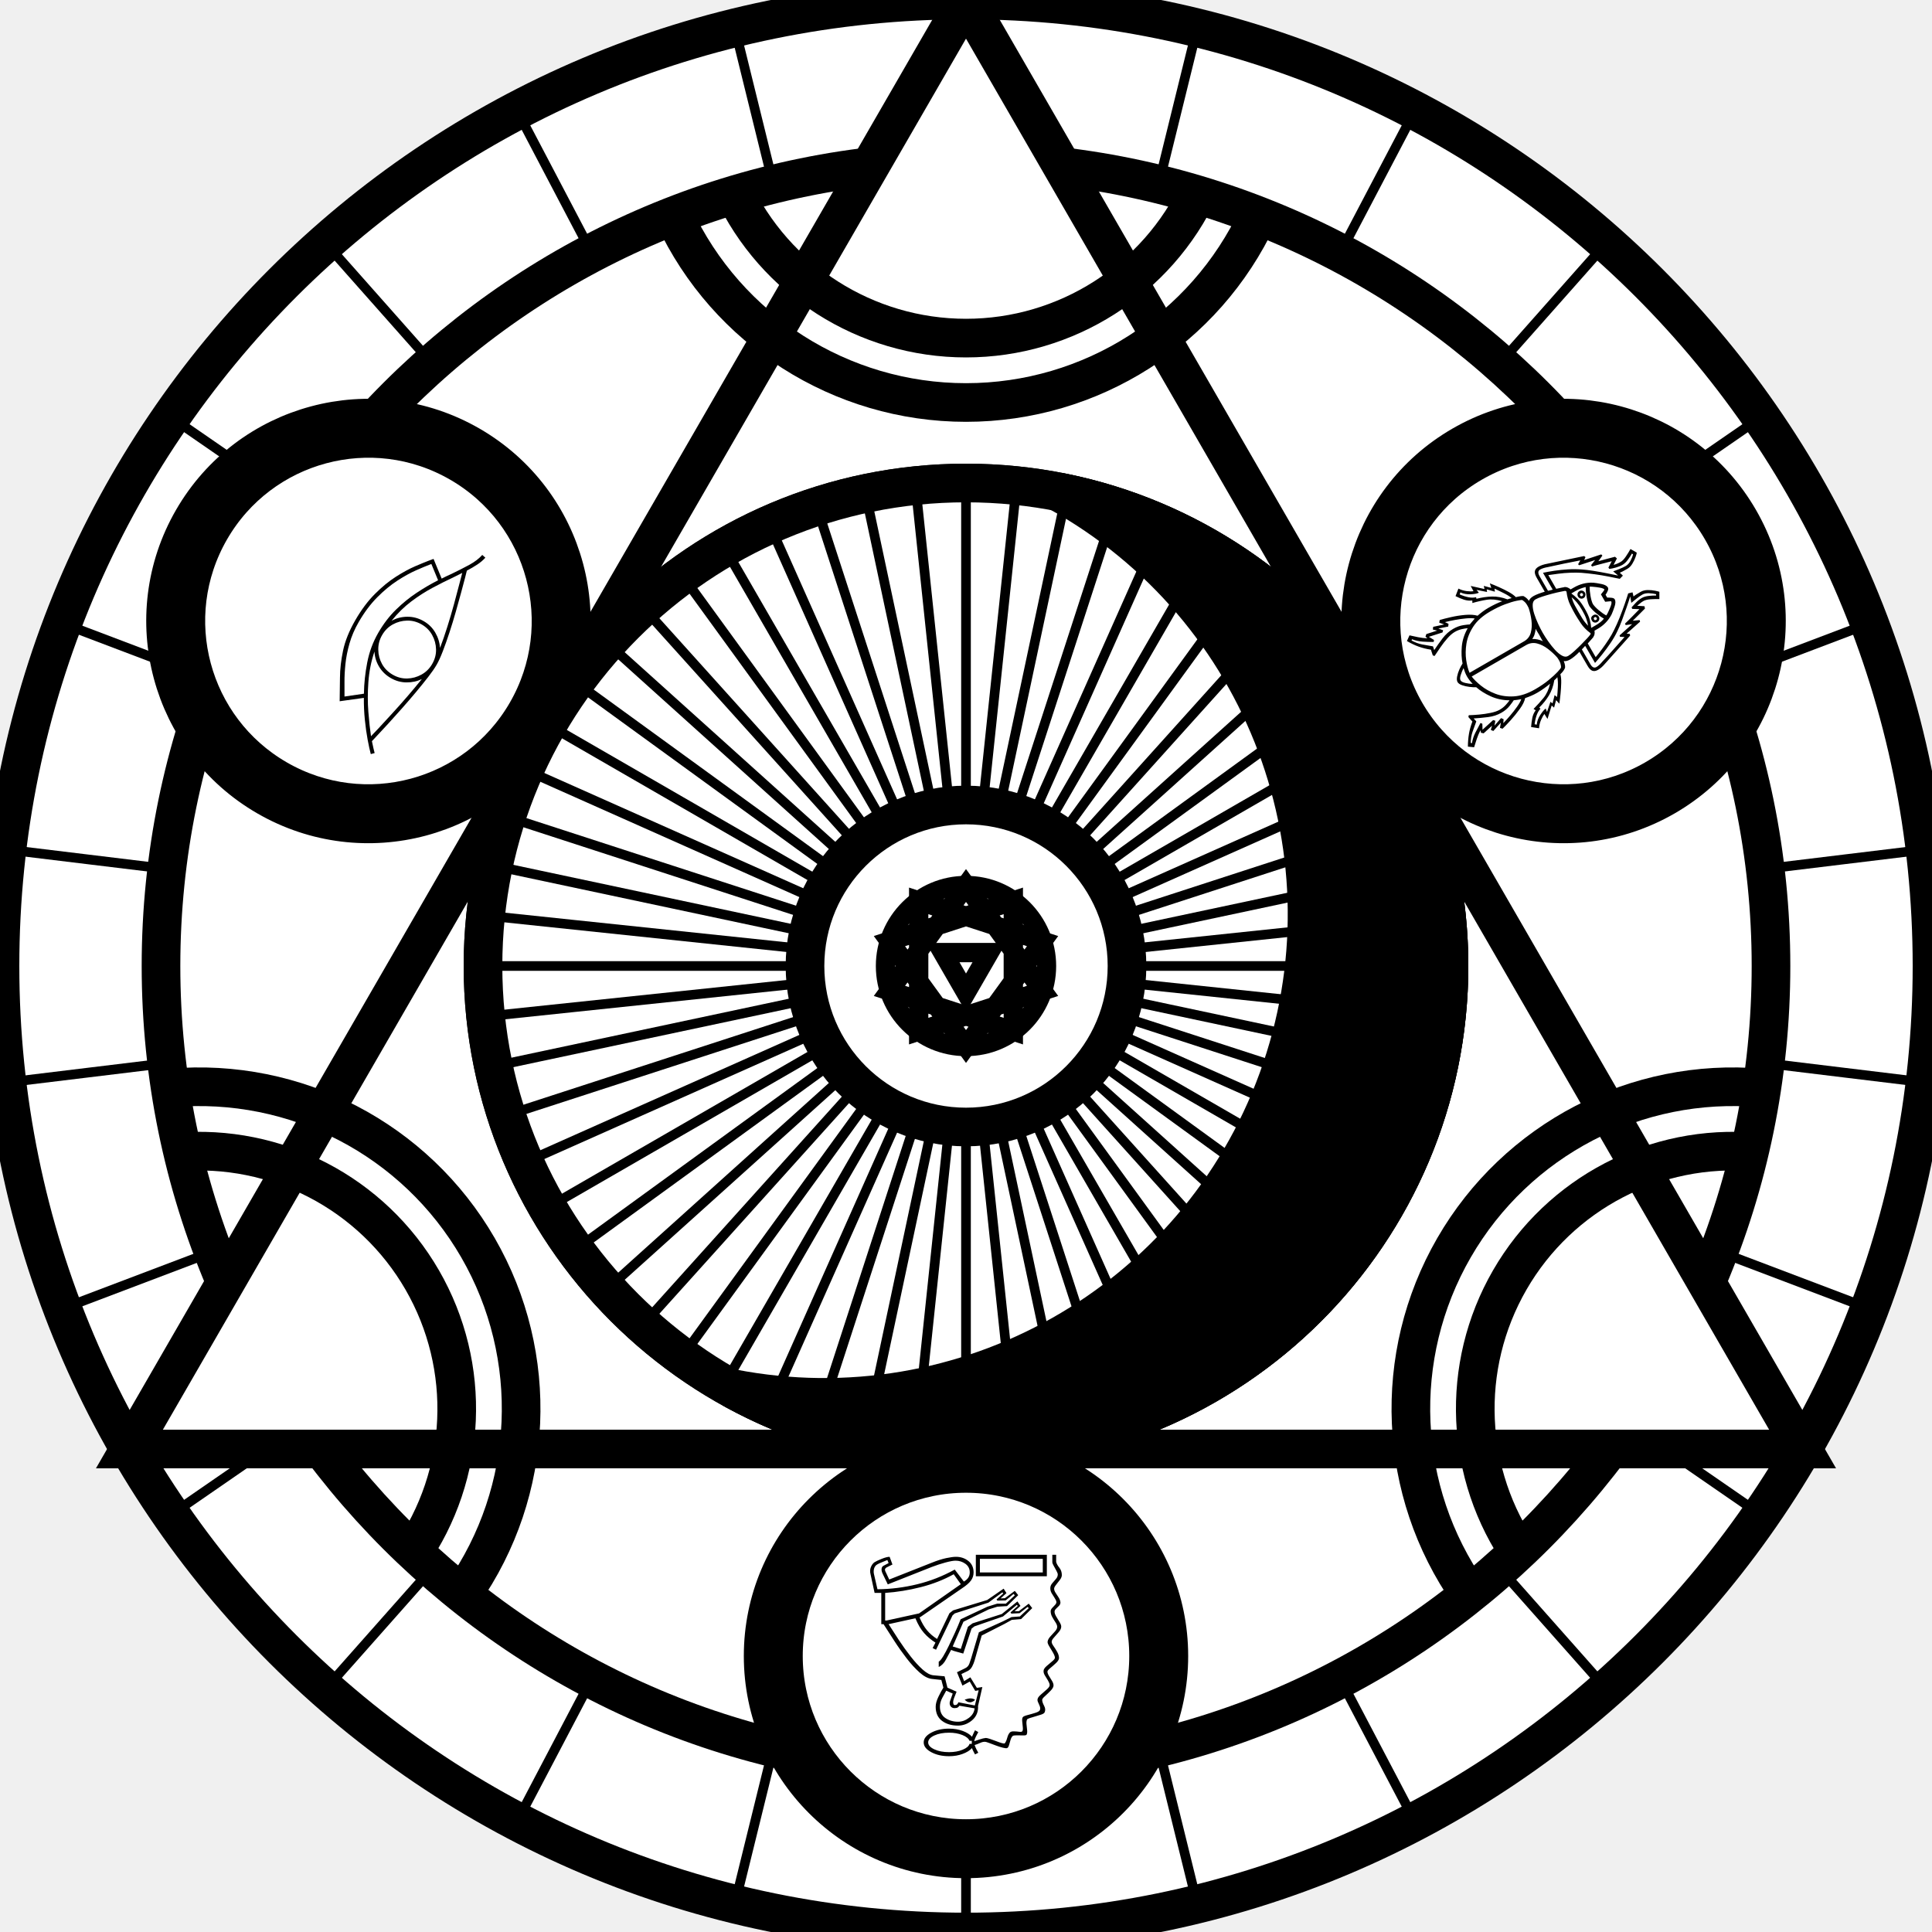
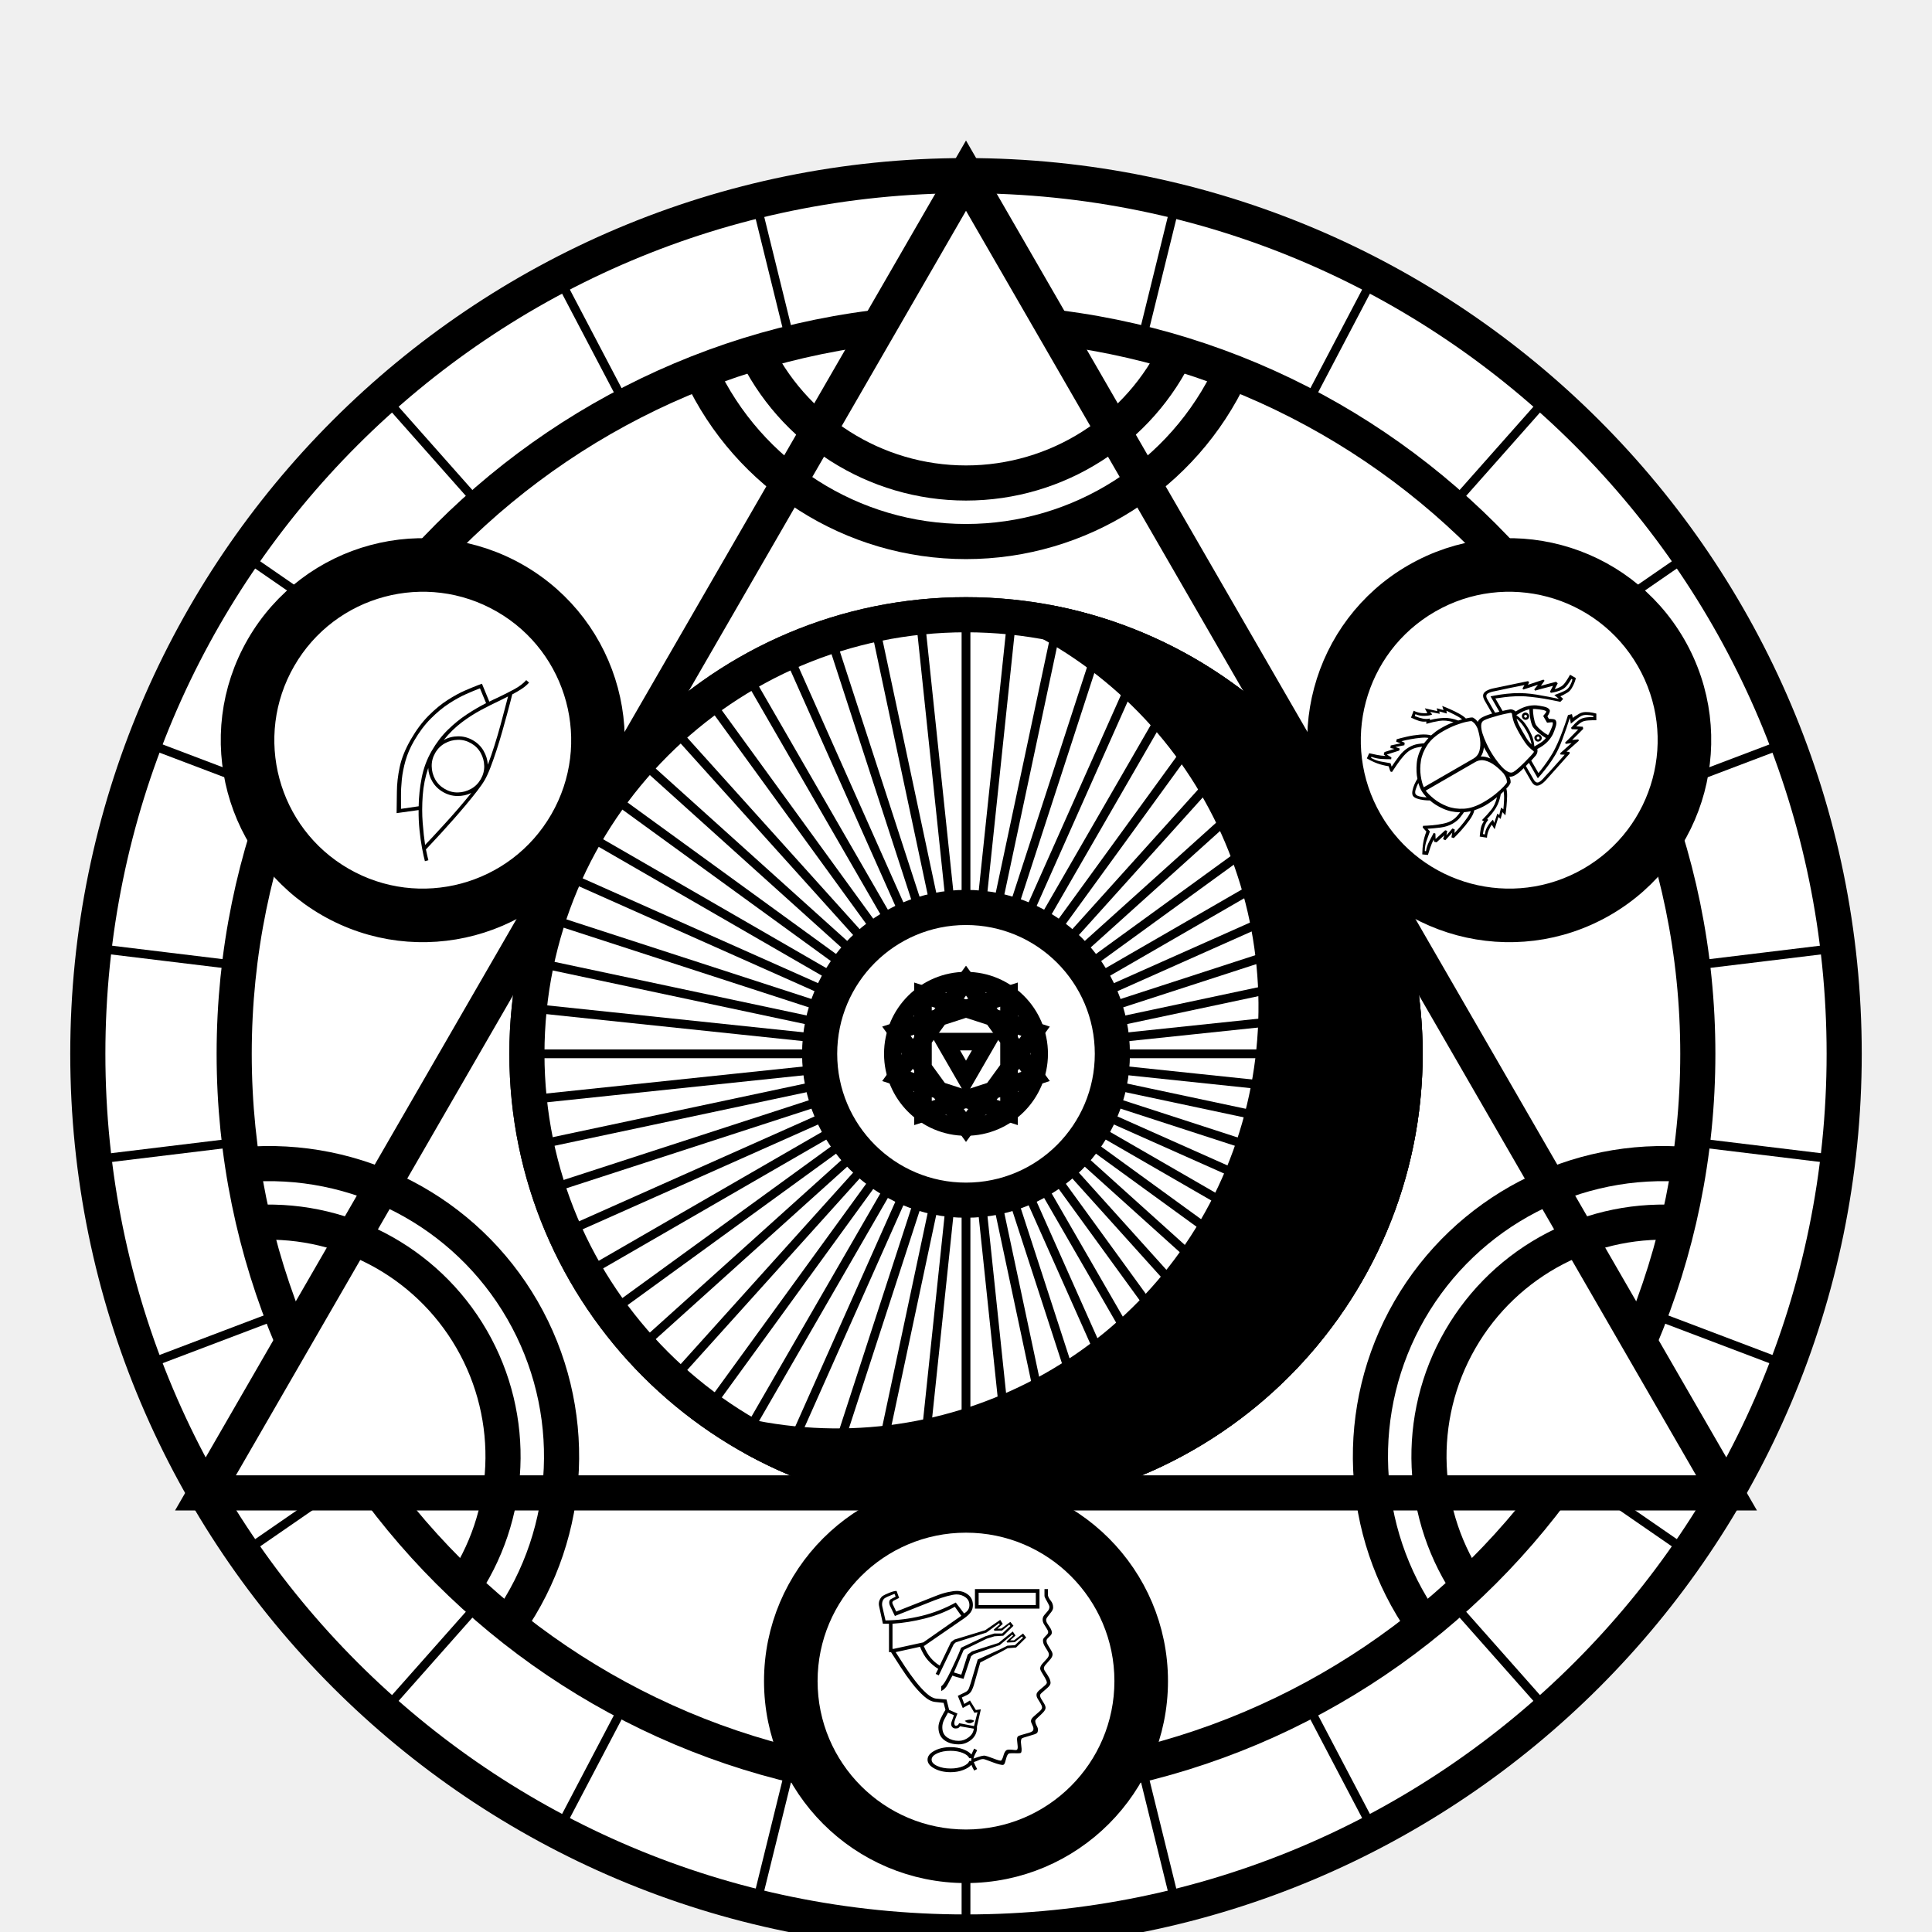
- <svg xmlns="http://www.w3.org/2000/svg" viewBox="-100 -100 200 200">
+ <svg xmlns="http://www.w3.org/2000/svg" viewBox="-110 -120 220 220">
  <g transform="rotate(180)" stroke="black" fill="white">
    <g stroke-width="4">
      <circle cx="0" cy="0" r="100" vector-effect="non-scaling-stroke" />
      <g stroke-width="1">
        <g>
          <g transform="rotate(0.0) translate(0 0.0) scale(1.0)">
            <line x1="0" y1="83.333" x2="0" y2="100.0" vector-effect="non-scaling-stroke" />
          </g>
          <g transform="rotate(13.84615) translate(0 0.0) scale(1.0)">
            <line x1="0" y1="83.333" x2="0" y2="100.0" vector-effect="non-scaling-stroke" />
          </g>
          <g transform="rotate(27.69231) translate(0 0.0) scale(1.0)">
            <line x1="0" y1="83.333" x2="0" y2="100.0" vector-effect="non-scaling-stroke" />
          </g>
          <g transform="rotate(41.53846) translate(0 0.0) scale(1.0)">
            <line x1="0" y1="83.333" x2="0" y2="100.0" vector-effect="non-scaling-stroke" />
          </g>
          <g transform="rotate(55.38462) translate(0 0.0) scale(1.0)">
            <line x1="0" y1="83.333" x2="0" y2="100.0" vector-effect="non-scaling-stroke" />
          </g>
          <g transform="rotate(69.23077) translate(0 0.0) scale(1.0)">
            <line x1="0" y1="83.333" x2="0" y2="100.0" vector-effect="non-scaling-stroke" />
          </g>
          <g transform="rotate(83.07692) translate(0 0.0) scale(1.0)">
            <line x1="0" y1="83.333" x2="0" y2="100.0" vector-effect="non-scaling-stroke" />
          </g>
          <g transform="rotate(96.92308) translate(0 0.0) scale(1.0)">
            <line x1="0" y1="83.333" x2="0" y2="100.0" vector-effect="non-scaling-stroke" />
          </g>
          <g transform="rotate(110.7692) translate(0 0.0) scale(1.0)">
            <line x1="0" y1="83.333" x2="0" y2="100.0" vector-effect="non-scaling-stroke" />
          </g>
          <g transform="rotate(124.6154) translate(0 0.0) scale(1.0)">
            <line x1="0" y1="83.333" x2="0" y2="100.0" vector-effect="non-scaling-stroke" />
          </g>
          <g transform="rotate(138.4615) translate(0 0.0) scale(1.0)">
            <line x1="0" y1="83.333" x2="0" y2="100.0" vector-effect="non-scaling-stroke" />
          </g>
          <g transform="rotate(152.3077) translate(0 0.0) scale(1.0)">
            <line x1="0" y1="83.333" x2="0" y2="100.0" vector-effect="non-scaling-stroke" />
          </g>
          <g transform="rotate(166.1538) translate(0 0.0) scale(1.0)">
            <line x1="0" y1="83.333" x2="0" y2="100.0" vector-effect="non-scaling-stroke" />
          </g>
          <g transform="rotate(180.0) translate(0 0.0) scale(1.0)">
            <line x1="0" y1="83.333" x2="0" y2="100.0" vector-effect="non-scaling-stroke" />
          </g>
          <g transform="rotate(193.8462) translate(0 0.0) scale(1.0)">
            <line x1="0" y1="83.333" x2="0" y2="100.0" vector-effect="non-scaling-stroke" />
          </g>
          <g transform="rotate(207.6923) translate(0 0.0) scale(1.0)">
            <line x1="0" y1="83.333" x2="0" y2="100.0" vector-effect="non-scaling-stroke" />
          </g>
          <g transform="rotate(221.5385) translate(0 0.0) scale(1.0)">
            <line x1="0" y1="83.333" x2="0" y2="100.0" vector-effect="non-scaling-stroke" />
          </g>
          <g transform="rotate(235.3846) translate(0 0.0) scale(1.0)">
            <line x1="0" y1="83.333" x2="0" y2="100.0" vector-effect="non-scaling-stroke" />
          </g>
          <g transform="rotate(249.2308) translate(0 0.0) scale(1.0)">
            <line x1="0" y1="83.333" x2="0" y2="100.0" vector-effect="non-scaling-stroke" />
          </g>
          <g transform="rotate(263.0769) translate(0 0.0) scale(1.0)">
            <line x1="0" y1="83.333" x2="0" y2="100.0" vector-effect="non-scaling-stroke" />
          </g>
          <g transform="rotate(276.9231) translate(0 0.0) scale(1.0)">
            <line x1="0" y1="83.333" x2="0" y2="100.0" vector-effect="non-scaling-stroke" />
          </g>
          <g transform="rotate(290.7692) translate(0 0.0) scale(1.0)">
            <line x1="0" y1="83.333" x2="0" y2="100.0" vector-effect="non-scaling-stroke" />
          </g>
          <g transform="rotate(304.6154) translate(0 0.0) scale(1.0)">
            <line x1="0" y1="83.333" x2="0" y2="100.0" vector-effect="non-scaling-stroke" />
          </g>
          <g transform="rotate(318.4615) translate(0 0.0) scale(1.0)">
            <line x1="0" y1="83.333" x2="0" y2="100.0" vector-effect="non-scaling-stroke" />
          </g>
          <g transform="rotate(332.3077) translate(0 0.0) scale(1.0)">
            <line x1="0" y1="83.333" x2="0" y2="100.0" vector-effect="non-scaling-stroke" />
          </g>
          <g transform="rotate(346.1538) translate(0 0.0) scale(1.0)">
            <line x1="0" y1="83.333" x2="0" y2="100.0" vector-effect="non-scaling-stroke" />
          </g>
        </g>
      </g>
      <g transform="scale(0.8333333)">
        <circle cx="0" cy="0" r="100" vector-effect="non-scaling-stroke" />
      </g>
      <polygon points="6.123233995736766e-15,100.0 -86.603,-50 86.603,-50" vector-effect="non-scaling-stroke" />
      <g transform="rotate(180.0)">
        <g>
          <g transform="rotate(0.0) translate(0 71.42857) scale(0.21)">
            <circle cx="0" cy="0" r="100" vector-effect="non-scaling-stroke" />
            <g transform="scale(0.9)">
              <circle cx="0" cy="0" r="100" vector-effect="non-scaling-stroke" />
            </g>
            <g transform="rotate(180.0)">
              <text stroke="none" fill="black" font-size="100.0px" text-anchor="middle" dominant-baseline="central">
                𓀇
              </text>
            </g>
          </g>
          <g transform="rotate(120.0) translate(0 71.42857) scale(0.21)">
            <circle cx="0" cy="0" r="100" vector-effect="non-scaling-stroke" />
            <g transform="scale(0.9)">
              <circle cx="0" cy="0" r="100" vector-effect="non-scaling-stroke" />
            </g>
            <g transform="rotate(180.0)">
              <text stroke="none" fill="black" font-size="100.0px" text-anchor="middle" dominant-baseline="central">
                𓁻
              </text>
            </g>
          </g>
          <g transform="rotate(240.0) translate(0 71.42857) scale(0.21)">
            <circle cx="0" cy="0" r="100" vector-effect="non-scaling-stroke" />
            <g transform="scale(0.9)">
              <circle cx="0" cy="0" r="100" vector-effect="non-scaling-stroke" />
            </g>
            <g transform="rotate(180.0)">
              <text stroke="none" fill="black" font-size="100.0px" text-anchor="middle" dominant-baseline="central">
                𓆣
              </text>
            </g>
          </g>
        </g>
      </g>
      <g>
        <g transform="rotate(0.0) translate(0 91.66667) scale(0.3333333)">
          <g fill="none">
            <path d="M 90.631 -42.262 A 100 100, 0, 0, 0, -90.631 -42.262" vector-effect="non-scaling-stroke" />
          </g>
          <g transform="scale(0.8)">
            <g fill="none">
              <path d="M 90.631 -42.262 A 100 100, 0, 0, 0, -90.631 -42.262" vector-effect="non-scaling-stroke" />
            </g>
          </g>
        </g>
        <g transform="rotate(120.0) translate(0 91.66667) scale(0.3333333)">
          <g fill="none">
            <path d="M 90.631 -42.262 A 100 100, 0, 0, 0, -90.631 -42.262" vector-effect="non-scaling-stroke" />
          </g>
          <g transform="scale(0.8)">
            <g fill="none">
              <path d="M 90.631 -42.262 A 100 100, 0, 0, 0, -90.631 -42.262" vector-effect="non-scaling-stroke" />
            </g>
          </g>
        </g>
        <g transform="rotate(240.0) translate(0 91.66667) scale(0.3333333)">
          <g fill="none">
            <path d="M 90.631 -42.262 A 100 100, 0, 0, 0, -90.631 -42.262" vector-effect="non-scaling-stroke" />
          </g>
          <g transform="scale(0.8)">
            <g fill="none">
              <path d="M 90.631 -42.262 A 100 100, 0, 0, 0, -90.631 -42.262" vector-effect="non-scaling-stroke" />
            </g>
          </g>
        </g>
      </g>
      <g transform="scale(0.5)">
        <circle cx="0" cy="0" r="100" vector-effect="non-scaling-stroke" />
        <g transform="translate(0.0,0.0)">
          <circle cx="0" cy="0" r="100" vector-effect="non-scaling-stroke" />
          <g stroke-width="1">
            <g>
              <g transform="rotate(0.0) translate(0 0.0) scale(1.0)">
                <line x1="0" y1="33.333" x2="0" y2="100.0" vector-effect="non-scaling-stroke" />
              </g>
              <g transform="rotate(6.0) translate(0 0.0) scale(1.0)">
                <line x1="0" y1="33.333" x2="0" y2="100.0" vector-effect="non-scaling-stroke" />
              </g>
              <g transform="rotate(12.0) translate(0 0.0) scale(1.0)">
                <line x1="0" y1="33.333" x2="0" y2="100.0" vector-effect="non-scaling-stroke" />
              </g>
              <g transform="rotate(18.0) translate(0 0.0) scale(1.0)">
                <line x1="0" y1="33.333" x2="0" y2="100.0" vector-effect="non-scaling-stroke" />
              </g>
              <g transform="rotate(24.0) translate(0 0.0) scale(1.0)">
                <line x1="0" y1="33.333" x2="0" y2="100.0" vector-effect="non-scaling-stroke" />
              </g>
              <g transform="rotate(30.0) translate(0 0.0) scale(1.0)">
                <line x1="0" y1="33.333" x2="0" y2="100.0" vector-effect="non-scaling-stroke" />
              </g>
              <g transform="rotate(36.0) translate(0 0.0) scale(1.0)">
                <line x1="0" y1="33.333" x2="0" y2="100.0" vector-effect="non-scaling-stroke" />
              </g>
              <g transform="rotate(42.0) translate(0 0.0) scale(1.0)">
                <line x1="0" y1="33.333" x2="0" y2="100.0" vector-effect="non-scaling-stroke" />
              </g>
              <g transform="rotate(48.0) translate(0 0.0) scale(1.0)">
                <line x1="0" y1="33.333" x2="0" y2="100.0" vector-effect="non-scaling-stroke" />
              </g>
              <g transform="rotate(54.0) translate(0 0.0) scale(1.0)">
                <line x1="0" y1="33.333" x2="0" y2="100.0" vector-effect="non-scaling-stroke" />
              </g>
              <g transform="rotate(60.0) translate(0 0.0) scale(1.0)">
                <line x1="0" y1="33.333" x2="0" y2="100.0" vector-effect="non-scaling-stroke" />
              </g>
              <g transform="rotate(66.0) translate(0 0.0) scale(1.0)">
                <line x1="0" y1="33.333" x2="0" y2="100.0" vector-effect="non-scaling-stroke" />
              </g>
              <g transform="rotate(72.0) translate(0 0.0) scale(1.0)">
                <line x1="0" y1="33.333" x2="0" y2="100.0" vector-effect="non-scaling-stroke" />
              </g>
              <g transform="rotate(78.0) translate(0 0.0) scale(1.0)">
                <line x1="0" y1="33.333" x2="0" y2="100.0" vector-effect="non-scaling-stroke" />
              </g>
              <g transform="rotate(84.0) translate(0 0.0) scale(1.0)">
                <line x1="0" y1="33.333" x2="0" y2="100.0" vector-effect="non-scaling-stroke" />
              </g>
              <g transform="rotate(90.0) translate(0 0.0) scale(1.0)">
                <line x1="0" y1="33.333" x2="0" y2="100.0" vector-effect="non-scaling-stroke" />
              </g>
              <g transform="rotate(96.0) translate(0 0.0) scale(1.0)">
                <line x1="0" y1="33.333" x2="0" y2="100.0" vector-effect="non-scaling-stroke" />
              </g>
              <g transform="rotate(102.0) translate(0 0.0) scale(1.0)">
                <line x1="0" y1="33.333" x2="0" y2="100.0" vector-effect="non-scaling-stroke" />
              </g>
              <g transform="rotate(108.0) translate(0 0.0) scale(1.0)">
                <line x1="0" y1="33.333" x2="0" y2="100.0" vector-effect="non-scaling-stroke" />
              </g>
              <g transform="rotate(114.0) translate(0 0.0) scale(1.0)">
                <line x1="0" y1="33.333" x2="0" y2="100.0" vector-effect="non-scaling-stroke" />
              </g>
              <g transform="rotate(120.0) translate(0 0.0) scale(1.0)">
                <line x1="0" y1="33.333" x2="0" y2="100.0" vector-effect="non-scaling-stroke" />
              </g>
              <g transform="rotate(126.0) translate(0 0.0) scale(1.0)">
                <line x1="0" y1="33.333" x2="0" y2="100.0" vector-effect="non-scaling-stroke" />
              </g>
              <g transform="rotate(132.0) translate(0 0.0) scale(1.0)">
                <line x1="0" y1="33.333" x2="0" y2="100.0" vector-effect="non-scaling-stroke" />
              </g>
              <g transform="rotate(138.0) translate(0 0.0) scale(1.0)">
                <line x1="0" y1="33.333" x2="0" y2="100.0" vector-effect="non-scaling-stroke" />
              </g>
              <g transform="rotate(144.0) translate(0 0.0) scale(1.0)">
                <line x1="0" y1="33.333" x2="0" y2="100.0" vector-effect="non-scaling-stroke" />
              </g>
              <g transform="rotate(150.0) translate(0 0.0) scale(1.0)">
                <line x1="0" y1="33.333" x2="0" y2="100.0" vector-effect="non-scaling-stroke" />
              </g>
              <g transform="rotate(156.0) translate(0 0.0) scale(1.0)">
                <line x1="0" y1="33.333" x2="0" y2="100.0" vector-effect="non-scaling-stroke" />
              </g>
              <g transform="rotate(162.0) translate(0 0.0) scale(1.0)">
                <line x1="0" y1="33.333" x2="0" y2="100.0" vector-effect="non-scaling-stroke" />
              </g>
              <g transform="rotate(168.0) translate(0 0.0) scale(1.0)">
                <line x1="0" y1="33.333" x2="0" y2="100.0" vector-effect="non-scaling-stroke" />
              </g>
              <g transform="rotate(174.0) translate(0 0.0) scale(1.0)">
                <line x1="0" y1="33.333" x2="0" y2="100.0" vector-effect="non-scaling-stroke" />
              </g>
              <g transform="rotate(180.0) translate(0 0.0) scale(1.0)">
                <line x1="0" y1="33.333" x2="0" y2="100.0" vector-effect="non-scaling-stroke" />
              </g>
              <g transform="rotate(186.0) translate(0 0.0) scale(1.0)">
                <line x1="0" y1="33.333" x2="0" y2="100.0" vector-effect="non-scaling-stroke" />
              </g>
              <g transform="rotate(192.0) translate(0 0.0) scale(1.0)">
                <line x1="0" y1="33.333" x2="0" y2="100.0" vector-effect="non-scaling-stroke" />
              </g>
              <g transform="rotate(198.0) translate(0 0.0) scale(1.0)">
                <line x1="0" y1="33.333" x2="0" y2="100.0" vector-effect="non-scaling-stroke" />
              </g>
              <g transform="rotate(204.0) translate(0 0.0) scale(1.0)">
                <line x1="0" y1="33.333" x2="0" y2="100.0" vector-effect="non-scaling-stroke" />
              </g>
              <g transform="rotate(210.0) translate(0 0.0) scale(1.0)">
                <line x1="0" y1="33.333" x2="0" y2="100.0" vector-effect="non-scaling-stroke" />
              </g>
              <g transform="rotate(216.0) translate(0 0.0) scale(1.0)">
                <line x1="0" y1="33.333" x2="0" y2="100.0" vector-effect="non-scaling-stroke" />
              </g>
              <g transform="rotate(222.0) translate(0 0.0) scale(1.0)">
                <line x1="0" y1="33.333" x2="0" y2="100.0" vector-effect="non-scaling-stroke" />
              </g>
              <g transform="rotate(228.0) translate(0 0.0) scale(1.0)">
                <line x1="0" y1="33.333" x2="0" y2="100.0" vector-effect="non-scaling-stroke" />
              </g>
              <g transform="rotate(234.0) translate(0 0.0) scale(1.0)">
                <line x1="0" y1="33.333" x2="0" y2="100.0" vector-effect="non-scaling-stroke" />
              </g>
              <g transform="rotate(240.0) translate(0 0.0) scale(1.0)">
                <line x1="0" y1="33.333" x2="0" y2="100.0" vector-effect="non-scaling-stroke" />
              </g>
              <g transform="rotate(246.0) translate(0 0.0) scale(1.0)">
                <line x1="0" y1="33.333" x2="0" y2="100.0" vector-effect="non-scaling-stroke" />
              </g>
              <g transform="rotate(252.0) translate(0 0.0) scale(1.0)">
                <line x1="0" y1="33.333" x2="0" y2="100.0" vector-effect="non-scaling-stroke" />
              </g>
              <g transform="rotate(258.0) translate(0 0.0) scale(1.0)">
                <line x1="0" y1="33.333" x2="0" y2="100.0" vector-effect="non-scaling-stroke" />
              </g>
              <g transform="rotate(264.0) translate(0 0.0) scale(1.0)">
                <line x1="0" y1="33.333" x2="0" y2="100.0" vector-effect="non-scaling-stroke" />
              </g>
              <g transform="rotate(270.0) translate(0 0.0) scale(1.0)">
                <line x1="0" y1="33.333" x2="0" y2="100.0" vector-effect="non-scaling-stroke" />
              </g>
              <g transform="rotate(276.0) translate(0 0.0) scale(1.0)">
                <line x1="0" y1="33.333" x2="0" y2="100.0" vector-effect="non-scaling-stroke" />
              </g>
              <g transform="rotate(282.0) translate(0 0.0) scale(1.0)">
                <line x1="0" y1="33.333" x2="0" y2="100.0" vector-effect="non-scaling-stroke" />
              </g>
              <g transform="rotate(288.0) translate(0 0.0) scale(1.0)">
                <line x1="0" y1="33.333" x2="0" y2="100.0" vector-effect="non-scaling-stroke" />
              </g>
              <g transform="rotate(294.0) translate(0 0.0) scale(1.0)">
                <line x1="0" y1="33.333" x2="0" y2="100.0" vector-effect="non-scaling-stroke" />
              </g>
              <g transform="rotate(300.0) translate(0 0.0) scale(1.0)">
                <line x1="0" y1="33.333" x2="0" y2="100.0" vector-effect="non-scaling-stroke" />
              </g>
              <g transform="rotate(306.0) translate(0 0.0) scale(1.0)">
                <line x1="0" y1="33.333" x2="0" y2="100.0" vector-effect="non-scaling-stroke" />
              </g>
              <g transform="rotate(312.0) translate(0 0.0) scale(1.0)">
                <line x1="0" y1="33.333" x2="0" y2="100.0" vector-effect="non-scaling-stroke" />
              </g>
              <g transform="rotate(318.0) translate(0 0.0) scale(1.0)">
                <line x1="0" y1="33.333" x2="0" y2="100.0" vector-effect="non-scaling-stroke" />
              </g>
              <g transform="rotate(324.0) translate(0 0.0) scale(1.0)">
                <line x1="0" y1="33.333" x2="0" y2="100.0" vector-effect="non-scaling-stroke" />
              </g>
              <g transform="rotate(330.0) translate(0 0.0) scale(1.0)">
                <line x1="0" y1="33.333" x2="0" y2="100.0" vector-effect="non-scaling-stroke" />
              </g>
              <g transform="rotate(336.0) translate(0 0.0) scale(1.0)">
                <line x1="0" y1="33.333" x2="0" y2="100.0" vector-effect="non-scaling-stroke" />
              </g>
              <g transform="rotate(342.0) translate(0 0.0) scale(1.0)">
                <line x1="0" y1="33.333" x2="0" y2="100.0" vector-effect="non-scaling-stroke" />
              </g>
              <g transform="rotate(348.0) translate(0 0.0) scale(1.0)">
                <line x1="0" y1="33.333" x2="0" y2="100.0" vector-effect="non-scaling-stroke" />
              </g>
              <g transform="rotate(354.0) translate(0 0.0) scale(1.0)">
                <line x1="0" y1="33.333" x2="0" y2="100.0" vector-effect="non-scaling-stroke" />
              </g>
            </g>
          </g>
          <g transform="scale(0.3333333)">
            <circle cx="0" cy="0" r="100" vector-effect="non-scaling-stroke" />
          </g>
        </g>
        <g stroke-width="2">
          <g transform="scale(0.1666667)">
            <circle cx="0" cy="0" r="100" vector-effect="non-scaling-stroke" />
            <polygon points="6.123233995736766e-15,100.0 -95.106,-30.902 58.779,-80.902 58.779,80.902 -95.106,30.902 -1.8369701987210297e-14,-100.0 95.106,30.902 -58.779,80.902 -58.779,-80.902 95.106,-30.902" vector-effect="non-scaling-stroke" />
            <g transform="scale(0.3333333)">
              <g transform="rotate(180.0)">
                <polygon points="6.123233995736766e-15,100.0 -86.603,-50 86.603,-50" vector-effect="non-scaling-stroke" />
              </g>
            </g>
          </g>
        </g>
        <g transform="rotate(200.0)">
          <g fill="black">
            <g transform="rotate(90.0)">
              <path d="M 98.769 15.643 A 100 100, 0, 1, 0, -98.769 15.643 A 100 100, 0, 0, 1, 98.769 15.643" vector-effect="non-scaling-stroke" />
            </g>
          </g>
        </g>
      </g>
    </g>
  </g>
</svg>
